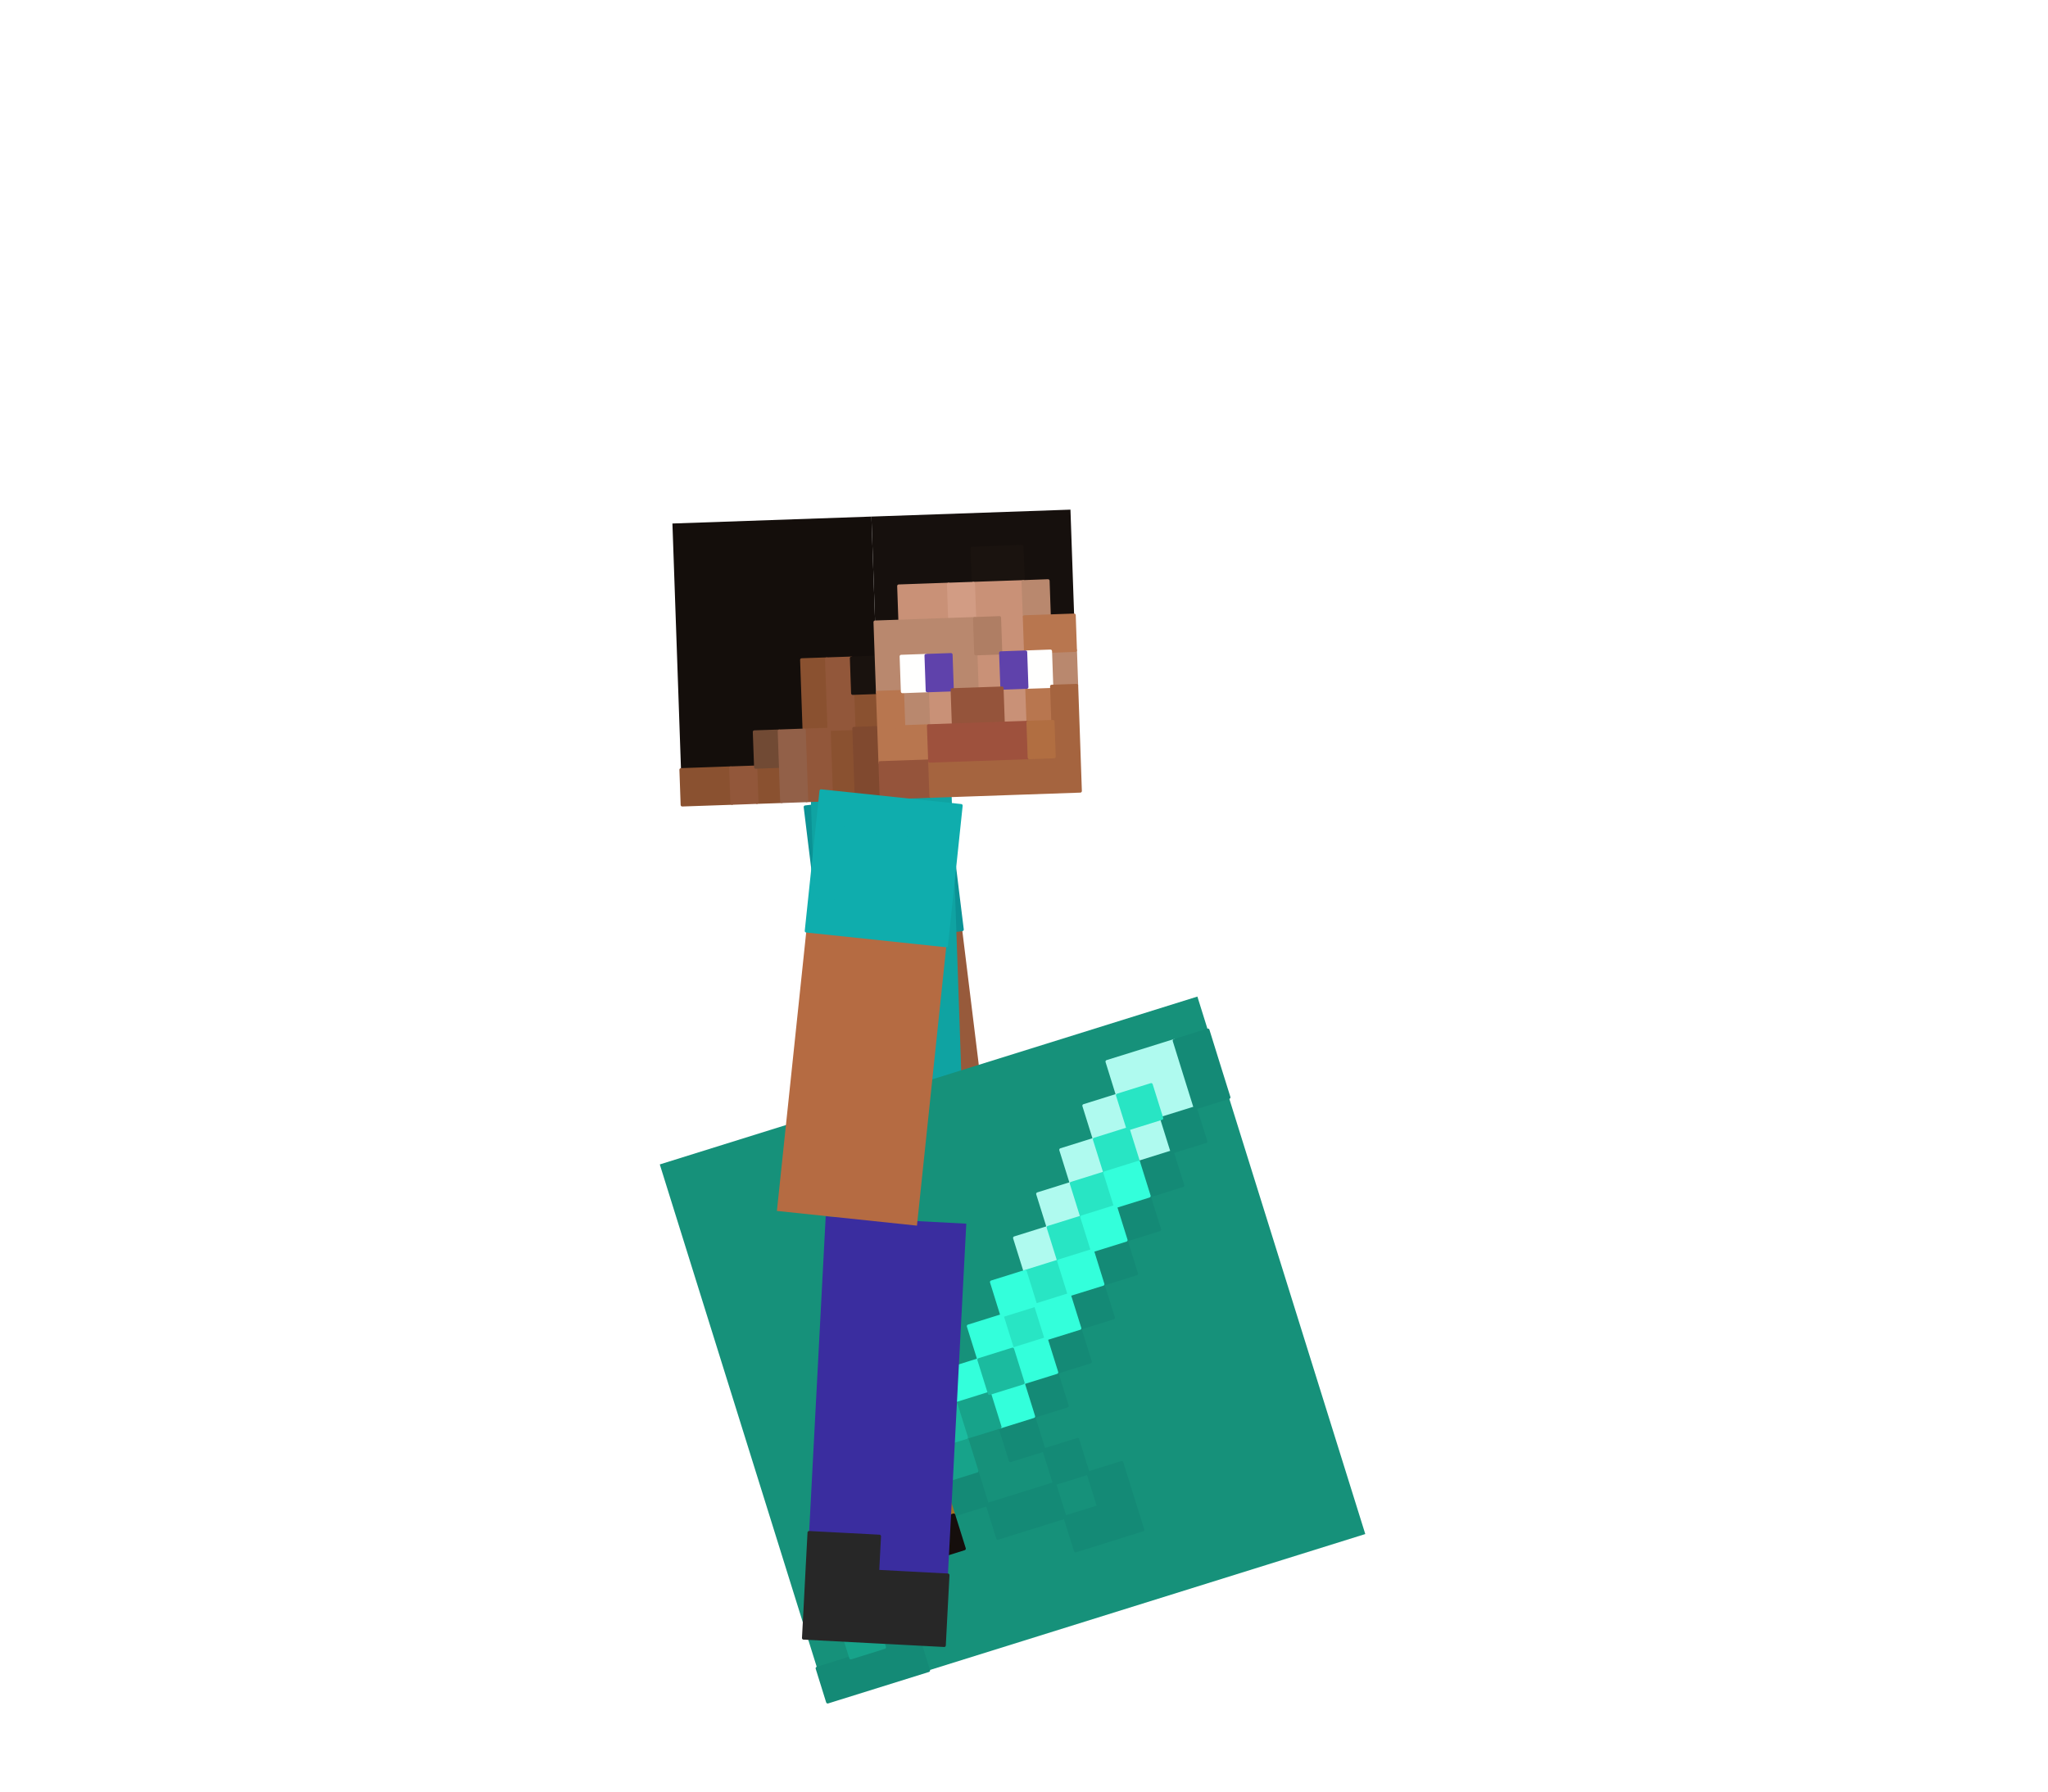
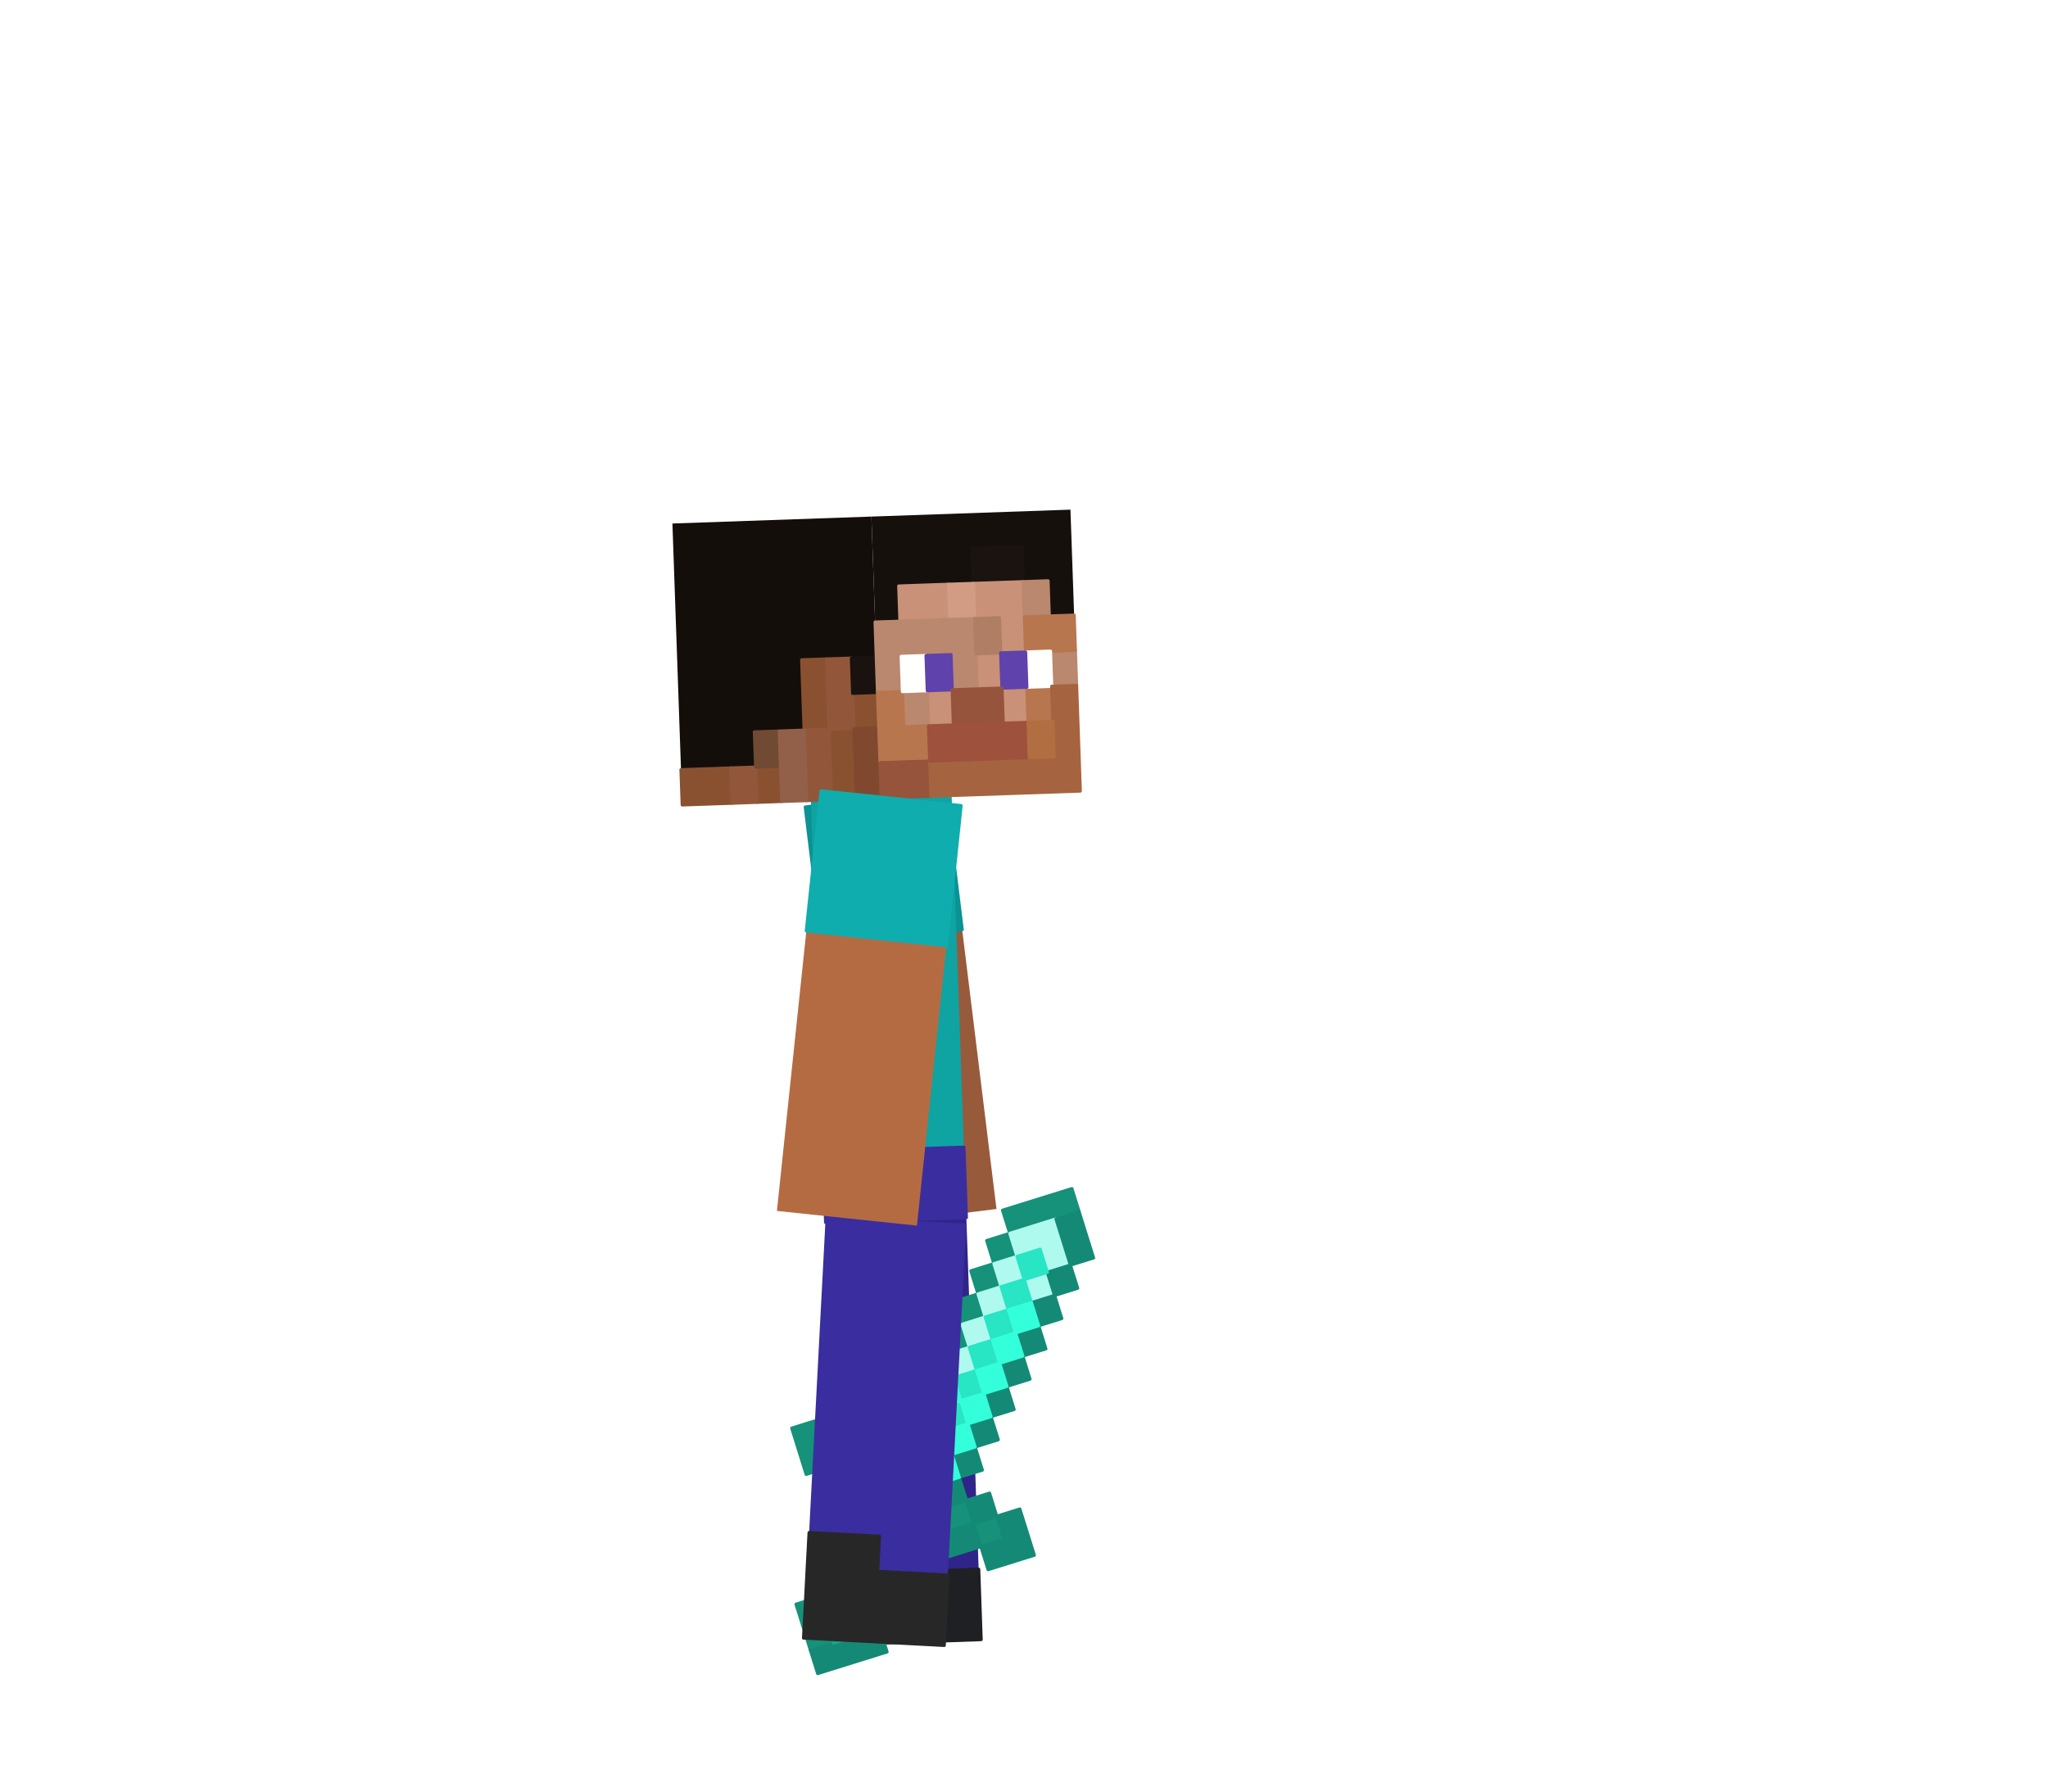
<svg xmlns="http://www.w3.org/2000/svg" viewBox="0 0 384 336" width="384" height="336" role="img" aria-labelledby="swing-8-title">
  <g id="steve">
    <g id="arm-left" aria-label="Left arm">
      <g class="face" data-face="nx">
        <path fill="#975a3b" d="M150.99 151.35L177.19 148.13L186.84 226.74L160.64 229.96Z" />
        <path fill="#0b9295" stroke="#0b9295" stroke-width=".6" stroke-linejoin="round" d="M150.99 151.35L177.19 148.13L177.99 154.68L151.79 157.9ZM151.79 157.9L177.99 154.68L178.8 161.23L152.6 164.45ZM152.6 164.45L178.8 161.23L179.6 167.78L153.4 171ZM153.4 171L179.6 167.78L180.41 174.33L154.2 177.55Z" />
      </g>
    </g>
    <g id="leg-left" aria-label="Left leg">
      <g class="face" data-face="nx">
        <path fill="#2f2589" d="M154.81 229.26L181.19 228.34L183.96 307.49L157.57 308.41Z" />
        <path fill="#1f2023" stroke="#1f2023" stroke-width=".6" stroke-linejoin="round" d="M156.88 288.62L170.07 288.16L170.3 294.76L157.11 295.22ZM157.11 295.22L183.5 294.3L183.73 300.9L157.34 301.82ZM157.34 301.82L183.73 300.9L183.96 307.49L157.57 308.41Z" />
+       </g>
+     </g>
+     <g id="held-sword" aria-label="Diamond sword">
+       <g class="face" data-face="nx">
+         <path fill="#16917a" stroke="#16917a" stroke-width=".6" stroke-linejoin="round" d="M187.98 226.97L200.98 222.92L202.33 227.25L189.34 231.31ZM185.01 232.66L189.34 231.31L190.69 235.64L186.36 236.99ZM182.03 238.34L186.36 236.99L187.71 241.32L183.38 242.67ZM179.05 244.03L183.38 242.67L184.73 247L180.4 248.36ZM176.07 249.71L180.4 248.36L181.75 252.69L177.42 254.04ZM173.09 255.39L177.42 254.04L178.78 258.37L174.44 259.72ZM148.46 267.84L157.12 265.14L158.47 269.47L149.81 272.17ZM170.11 261.08L174.44 259.72L175.8 264.06L171.47 265.41ZM149.81 272.17L154.14 270.82L155.49 275.15L151.16 276.5ZM158.47 269.47L162.8 268.11L164.16 272.45L159.83 273.8ZM167.14 266.76L171.47 265.41L172.82 269.74L168.49 271.09ZM155.49 275.15L159.83 273.8L161.18 278.13L156.85 279.48ZM156.85 279.48L161.18 278.13L162.53 282.46L158.2 283.81ZM162.53 282.46L166.86 281.11L168.22 285.44L163.88 286.79ZM171.19 279.75L175.52 278.4L176.88 282.73L172.55 284.09ZM172.55 284.09L181.21 281.38L182.56 285.71L173.9 288.42ZM182.56 285.71L186.89 284.36L188.25 288.69L183.91 290.04ZM149.26 300.86L157.93 298.16L159.28 302.49L150.62 305.2ZM150.62 305.2L154.95 303.84L156.3 308.17L151.97 309.53Z" />
+         <path fill="#affaef" stroke="#affaef" stroke-width=".6" stroke-linejoin="round" d="M189.34 231.31L198 228.6L199.35 232.93L190.69 235.64ZM186.36 236.99L190.69 235.64L192.04 239.97L187.71 241.32ZM195.02 234.28L199.35 232.93L200.7 237.26L196.37 238.61ZM183.38 242.67L187.71 241.32L189.06 245.65L184.73 247ZM192.04 239.97L196.37 238.61L197.73 242.95L193.39 244.3ZM180.4 248.36L184.73 247L186.09 251.34L181.75 252.69ZM177.42 254.04L181.75 252.69L183.11 257.02L178.78 258.37Z" />
+         <path fill="#148a76" stroke="#148a76" stroke-width=".6" stroke-linejoin="round" d="M198 228.6L202.33 227.25L203.68 231.58L199.35 232.93ZM199.35 232.93L203.68 231.58L205.04 235.91L200.7 237.26ZM196.37 238.61L200.7 237.26L202.06 241.59L197.73 242.95ZM193.39 244.3L197.73 242.95L199.08 247.28L194.75 248.63ZM190.42 249.98L194.75 248.63L196.1 252.96L191.77 254.31ZM187.44 255.67L191.77 254.31L193.12 258.64L188.79 260ZM184.46 261.35L188.79 260L190.14 264.33L185.81 265.68ZM164.16 272.45L168.49 271.09L169.84 275.42L165.51 276.78ZM181.48 267.03L185.81 265.68L187.17 270.01L182.83 271.37ZM178.5 272.72L182.83 271.37L184.19 275.7L179.86 277.05ZM175.52 278.4L179.86 277.05L181.21 281.38L176.88 282.73ZM168.22 285.44L172.55 284.09L173.9 288.42L169.57 289.77ZM181.21 281.38L185.54 280.03L186.89 284.36L182.56 285.71ZM173.9 288.42L182.56 285.71L183.91 290.04L175.25 292.75ZM186.89 284.36L191.22 283.01L192.58 287.34L188.25 288.69ZM183.91 290.04L192.58 287.34L193.93 291.67L185.27 294.37ZM159.28 302.49L163.61 301.14L164.96 305.47L160.63 306.82ZM151.97 309.53L164.96 305.47L166.32 309.8L153.32 313.86Z" />
+         <path fill="#28e5c4" stroke="#28e5c4" stroke-width=".6" stroke-linejoin="round" d="M190.69 235.64L195.02 234.28L196.37 238.61L192.04 239.97ZM187.71 241.32L192.04 239.97L193.39 244.3L189.06 245.65ZM184.73 247L189.06 245.65L190.42 249.98L186.09 251.34ZM181.75 252.69L186.09 251.34L187.44 255.67L183.11 257.02ZM178.78 258.37L183.11 257.02L184.46 261.35L180.13 262.7ZM175.8 264.06L180.13 262.7L181.48 267.03L177.15 268.39Z" />
+         <path fill="#33ffdb" stroke="#33ffdb" stroke-width=".6" stroke-linejoin="round" d="M189.06 245.65L193.39 244.3L194.75 248.63L190.42 249.98ZM186.09 251.34L190.42 249.98L191.77 254.31L187.44 255.67ZM174.44 259.72L178.78 258.37L180.13 262.7L175.8 264.06ZM183.11 257.02L187.44 255.67L188.79 260L184.46 261.35ZM171.47 265.41L175.8 264.06L177.15 268.39L172.82 269.74ZM180.13 262.7L184.46 261.35L185.81 265.68L181.48 267.03ZM168.49 271.09L172.82 269.74L174.17 274.07L169.84 275.42ZM177.15 268.39L181.48 267.03L182.83 271.37L178.5 272.72ZM174.17 274.07L178.5 272.72L179.86 277.05L175.52 278.4Z" />
+         <path fill="#17a38a" stroke="#17a38a" stroke-width=".6" stroke-linejoin="round" d="M154.14 270.82L158.47 269.47L159.83 273.8L155.49 275.15ZM169.84 275.42L174.17 274.07L175.52 278.4L171.19 279.75ZM166.86 281.11L171.19 279.75L172.55 284.09L168.22 285.44ZM154.95 303.84L159.28 302.49L160.63 306.82L156.3 308.17Z" />
+         <path fill="#1bbb9f" stroke="#1bbb9f" stroke-width=".6" stroke-linejoin="round" d="M159.83 273.8L164.16 272.45L165.51 276.78L161.18 278.13ZM172.82 269.74L177.15 268.39L178.5 272.72L174.17 274.07ZM161.18 278.13L169.84 275.42L171.19 279.75L162.53 282.46Z" />
+         <path fill="#8e661f" stroke="#8e661f" stroke-width=".6" stroke-linejoin="round" d="M159.55 288.14L163.88 286.79L165.24 291.12L160.91 292.48ZM156.57 293.83L160.91 292.48L162.26 296.81L157.93 298.16Z" />
+         <path fill="#9f7323" stroke="#9f7323" stroke-width=".6" stroke-linejoin="round" d="M163.88 286.79L168.22 285.44L169.57 289.77L165.24 291.12ZM157.93 298.16L162.26 296.81L163.61 301.14L159.28 302.49Z" />
+         <path fill="#b58426" stroke="#b58426" stroke-width=".6" stroke-linejoin="round" d="M160.91 292.48L165.24 291.12L166.59 295.45L162.26 296.81Z" />
+         <path fill="#150e0c" stroke="#150e0c" stroke-width=".6" stroke-linejoin="round" d="M165.24 291.12L169.57 289.77L170.92 294.1L166.59 295.45ZM162.26 296.81L166.59 295.45L167.94 299.79L163.61 301.14Z" />
      </g>
    </g>
    <g id="torso" aria-label="Torso">
      <g class="face" data-face="nx">
        <path fill="#0fa3a2" d="M152.04 150.11L178.43 149.19L181.19 228.34L154.81 229.26Z" />
        <path fill="#3a2d9f" stroke="#3a2d9f" stroke-width=".6" stroke-linejoin="round" d="M154.35 216.07L180.73 215.15L180.96 221.74L154.58 222.66ZM154.58 222.66L180.96 221.74L181.19 228.34L154.81 229.26Z" />
      </g>
    </g>
    <g id="head" aria-label="Head">
      <g class="face" data-face="nx">
        <path fill="#140e0b" d="M126.08 98.18L163.39 96.88L165.24 149.65L127.92 150.95Z" />
        <path fill="#8a5130" stroke="#8a5130" stroke-width=".6" stroke-linejoin="round" d="M150.32 123.75L154.99 123.59L155.22 130.19L150.55 130.35ZM150.55 130.35L155.22 130.19L155.45 136.78L150.78 136.94ZM159.88 130.02L164.54 129.86L164.78 136.46L160.11 136.62ZM155.45 136.78L160.11 136.62L160.34 143.22L155.68 143.38ZM127.69 144.36L137.02 144.03L137.25 150.63L127.92 150.95ZM141.69 143.87L146.35 143.7L146.58 150.3L141.92 150.46ZM155.68 143.38L160.34 143.22L160.57 149.81L155.91 149.97Z" />
        <path fill="#92573a" stroke="#92573a" stroke-width=".6" stroke-linejoin="round" d="M154.99 123.59L159.65 123.43L159.88 130.02L155.22 130.19ZM155.22 130.19L159.88 130.02L160.11 136.62L155.45 136.78ZM150.78 136.94L155.45 136.78L155.68 143.38L151.01 143.54ZM137.02 144.03L141.69 143.87L141.92 150.46L137.25 150.63ZM151.01 143.54L155.68 143.38L155.91 149.97L151.24 150.14Z" />
        <path fill="#19120e" stroke="#19120e" stroke-width=".6" stroke-linejoin="round" d="M159.65 123.43L164.31 123.26L164.54 129.86L159.88 130.02Z" />
        <path fill="#714a34" stroke="#714a34" stroke-width=".6" stroke-linejoin="round" d="M141.45 137.27L146.12 137.11L146.35 143.7L141.69 143.87Z" />
        <path fill="#926048" stroke="#926048" stroke-width=".6" stroke-linejoin="round" d="M146.12 137.11L150.78 136.94L151.01 143.54L146.35 143.7ZM146.35 143.7L151.01 143.54L151.24 150.14L146.58 150.3Z" />
        <path fill="#80492f" stroke="#80492f" stroke-width=".6" stroke-linejoin="round" d="M160.11 136.62L164.78 136.46L165.01 143.05L160.34 143.22ZM160.34 143.22L165.01 143.05L165.24 149.65L160.57 149.81Z" />
      </g>
      <g class="face" data-face="front">
        <path fill="#16100d" d="M163.39 96.88L200.71 95.58L202.55 148.35L165.24 149.65Z" />
        <path fill="#1a130f" stroke="#1a130f" stroke-width=".6" stroke-linejoin="round" d="M182.28 102.82L191.61 102.5L191.84 109.1L182.51 109.42Z" />
        <path fill="#c99177" stroke="#c99177" stroke-width=".6" stroke-linejoin="round" d="M168.52 109.91L177.85 109.58L178.08 116.18L168.75 116.51ZM182.51 109.42L191.84 109.1L192.07 115.69L182.74 116.02ZM187.4 115.85L192.07 115.69L192.3 122.29L187.63 122.45ZM182.97 122.61L187.63 122.45L187.87 129.05L183.2 129.21ZM173.87 129.53L178.54 129.37L178.77 135.97L174.1 136.13ZM187.87 129.05L192.53 128.88L192.76 135.48L188.1 135.64Z" />
        <path fill="#d29c84" stroke="#d29c84" stroke-width=".6" stroke-linejoin="round" d="M177.85 109.58L182.51 109.42L182.74 116.02L178.08 116.18Z" />
        <path fill="#b9886e" stroke="#b9886e" stroke-width=".6" stroke-linejoin="round" d="M191.84 109.1L196.5 108.93L196.73 115.53L192.07 115.69ZM164.08 116.67L182.74 116.02L182.97 122.61L164.31 123.26ZM164.31 123.26L168.98 123.1L169.21 129.7L164.54 129.86ZM178.31 122.78L182.97 122.61L183.2 129.21L178.54 129.37ZM196.96 122.12L201.63 121.96L201.86 128.56L197.19 128.72ZM169.21 129.7L173.87 129.53L174.1 136.13L169.44 136.29Z" />
        <path fill="#af7e64" stroke="#af7e64" stroke-width=".6" stroke-linejoin="round" d="M182.74 116.02L187.4 115.85L187.63 122.45L182.97 122.61Z" />
        <path fill="#b8764f" stroke="#b8764f" stroke-width=".6" stroke-linejoin="round" d="M192.07 115.69L201.4 115.37L201.63 121.96L192.3 122.29ZM164.54 129.86L169.21 129.7L169.44 136.29L164.78 136.46ZM192.53 128.88L197.19 128.72L197.42 135.32L192.76 135.48ZM164.78 136.46L174.1 136.13L174.33 142.73L165.01 143.05Z" />
        <path fill="#fffffe" stroke="#fffffe" stroke-width=".6" stroke-linejoin="round" d="M168.98 123.1L173.64 122.94L173.87 129.53L169.21 129.7ZM192.3 122.29L196.96 122.12L197.19 128.72L192.53 128.88Z" />
        <path fill="#5f42ab" stroke="#5f42ab" stroke-width=".6" stroke-linejoin="round" d="M173.64 122.94L178.31 122.78L178.54 129.37L173.87 129.53ZM187.63 122.45L192.3 122.29L192.53 128.88L187.87 129.05Z" />
        <path fill="#95543b" stroke="#95543b" stroke-width=".6" stroke-linejoin="round" d="M178.54 129.37L187.87 129.05L188.1 135.64L178.77 135.97ZM165.01 143.05L174.33 142.73L174.56 149.32L165.24 149.65Z" />
        <path fill="#a5643f" stroke="#a5643f" stroke-width=".6" stroke-linejoin="round" d="M197.19 128.72L201.86 128.56L202.09 135.15L197.42 135.32ZM197.42 135.32L202.09 135.15L202.32 141.75L197.65 141.91ZM174.33 142.73L202.32 141.75L202.55 148.35L174.56 149.32Z" />
        <path fill="#9e513d" stroke="#9e513d" stroke-width=".6" stroke-linejoin="round" d="M174.1 136.13L192.76 135.48L192.99 142.08L174.33 142.73Z" />
        <path fill="#b16e41" stroke="#b16e41" stroke-width=".6" stroke-linejoin="round" d="M192.76 135.48L197.42 135.32L197.65 141.91L192.99 142.08Z" />
      </g>
    </g>
-     <g id="held-sword" aria-label="Diamond sword">
-       <g class="face" data-face="nx">
-         <path fill="#16917a" d="M123.71 218.38L224.51 186.9L255.99 287.7L155.19 319.18Z" />
-         <path fill="#affaef" stroke="#affaef" stroke-width=".6" stroke-linejoin="round" d="M207.58 199.1L220.18 195.17L222.14 201.47L209.54 205.4ZM203.24 207.37L209.54 205.4L211.51 211.7L205.21 213.67ZM215.84 203.43L222.14 201.47L224.11 207.77L217.81 209.73ZM198.91 215.64L205.21 213.67L207.18 219.97L200.88 221.94ZM211.51 211.7L217.81 209.73L219.78 216.03L213.48 218ZM194.58 223.91L200.88 221.94L202.85 228.24L196.55 230.2ZM190.25 232.17L196.55 230.2L198.52 236.5L192.22 238.47Z" />
-         <path fill="#148a76" stroke="#148a76" stroke-width=".6" stroke-linejoin="round" d="M220.18 195.17L226.48 193.2L228.44 199.5L222.14 201.47ZM222.14 201.47L228.44 199.5L230.41 205.8L224.11 207.77ZM217.81 209.73L224.11 207.77L226.08 214.07L219.78 216.03ZM213.48 218L219.78 216.03L221.75 222.33L215.45 224.3ZM209.15 226.27L215.45 224.3L217.42 230.6L211.12 232.57ZM204.82 234.54L211.12 232.57L213.08 238.87L206.78 240.84ZM200.48 242.8L206.78 240.84L208.75 247.14L202.45 249.1ZM170.95 258.94L177.25 256.98L179.22 263.28L172.92 265.24ZM196.15 251.07L202.45 249.1L204.42 255.4L198.12 257.37ZM191.82 259.34L198.12 257.37L200.09 263.67L193.79 265.64ZM187.49 267.61L193.79 265.64L195.75 271.94L189.45 273.91ZM176.85 277.84L183.15 275.87L185.12 282.17L178.82 284.14ZM195.75 271.94L202.05 269.97L204.02 276.27L197.72 278.24ZM185.12 282.17L197.72 278.24L199.69 284.54L187.09 288.47ZM204.02 276.27L210.32 274.3L212.29 280.6L205.99 282.57ZM199.69 284.54L212.29 280.6L214.26 286.9L201.66 290.84ZM163.86 302.65L170.16 300.68L172.13 306.98L165.83 308.94ZM153.23 312.88L172.13 306.98L174.09 313.28L155.19 319.18Z" />
-         <path fill="#28e5c4" stroke="#28e5c4" stroke-width=".6" stroke-linejoin="round" d="M209.54 205.4L215.84 203.43L217.81 209.73L211.51 211.7ZM205.21 213.67L211.51 211.7L213.48 218L207.18 219.97ZM200.88 221.94L207.18 219.97L209.15 226.27L202.85 228.24ZM196.55 230.2L202.85 228.24L204.82 234.54L198.52 236.5ZM192.22 238.47L198.52 236.5L200.48 242.8L194.18 244.77ZM187.88 246.74L194.18 244.77L196.15 251.07L189.85 253.04Z" />
-         <path fill="#33ffdb" stroke="#33ffdb" stroke-width=".6" stroke-linejoin="round" d="M207.18 219.97L213.48 218L215.45 224.3L209.15 226.27ZM202.85 228.24L209.15 226.27L211.12 232.57L204.82 234.54ZM185.92 240.44L192.22 238.47L194.18 244.77L187.88 246.74ZM198.52 236.5L204.82 234.54L206.78 240.84L200.48 242.8ZM181.58 248.71L187.88 246.74L189.85 253.04L183.55 255.01ZM194.18 244.77L200.48 242.8L202.45 249.1L196.15 251.07ZM177.25 256.98L183.55 255.01L185.52 261.31L179.22 263.28ZM189.85 253.04L196.15 251.07L198.12 257.37L191.82 259.34ZM185.52 261.31L191.82 259.34L193.79 265.64L187.49 267.61Z" />
-         <path fill="#17a38a" stroke="#17a38a" stroke-width=".6" stroke-linejoin="round" d="M156.38 256.58L162.68 254.61L164.65 260.91L158.35 262.88ZM179.22 263.28L185.52 261.31L187.49 267.61L181.19 269.57ZM174.89 271.54L181.19 269.57L183.15 275.87L176.85 277.84ZM157.56 304.61L163.86 302.65L165.83 308.94L159.53 310.91Z" />
-         <path fill="#1bbb9f" stroke="#1bbb9f" stroke-width=".6" stroke-linejoin="round" d="M164.65 260.91L170.95 258.94L172.92 265.24L166.62 267.21ZM183.55 255.01L189.85 253.04L191.82 259.34L185.52 261.31ZM166.62 267.21L179.22 263.28L181.19 269.57L168.59 273.51Z" />
-         <path fill="#8e661f" stroke="#8e661f" stroke-width=".6" stroke-linejoin="round" d="M164.25 281.78L170.55 279.81L172.52 286.11L166.22 288.08ZM159.92 290.05L166.22 288.08L168.19 294.38L161.89 296.35Z" />
-         <path fill="#9f7323" stroke="#9f7323" stroke-width=".6" stroke-linejoin="round" d="M170.55 279.81L176.85 277.84L178.82 284.14L172.52 286.11ZM161.89 296.35L168.19 294.38L170.16 300.68L163.86 302.65Z" />
-         <path fill="#b58426" stroke="#b58426" stroke-width=".6" stroke-linejoin="round" d="M166.22 288.08L172.52 286.11L174.49 292.41L168.19 294.38Z" />
-         <path fill="#150e0c" stroke="#150e0c" stroke-width=".6" stroke-linejoin="round" d="M172.52 286.11L178.82 284.14L180.79 290.44L174.49 292.41ZM168.19 294.38L174.49 292.41L176.46 298.71L170.16 300.68Z" />
-       </g>
-     </g>
    <g id="leg-right" aria-label="Right leg">
      <g class="face" data-face="nx">
        <path fill="#3a2d9f" d="M154.82 228.11L181.18 229.49L177.04 308.58L150.67 307.2Z" />
        <path fill="#272727" stroke="#272727" stroke-width=".6" stroke-linejoin="round" d="M151.71 287.43L164.89 288.12L164.55 294.71L151.36 294.02ZM151.36 294.02L177.73 295.4L177.38 301.99L151.02 300.61ZM151.02 300.61L177.38 301.99L177.04 308.58L150.67 307.2Z" />
      </g>
    </g>
    <g id="arm-right" aria-label="Right arm">
      <g class="face" data-face="nx">
        <path fill="#b56b42" d="M153.95 148.33L180.2 151.09L171.93 229.86L145.67 227.1Z" />
        <path fill="#0fadad" stroke="#0fadad" stroke-width=".6" stroke-linejoin="round" d="M153.95 148.33L180.2 151.09L179.51 157.66L153.26 154.9ZM153.26 154.9L179.51 157.66L178.82 164.22L152.57 161.46ZM152.57 161.46L178.82 164.22L178.13 170.78L151.88 168.02ZM151.88 168.02L178.13 170.78L177.44 177.35L151.19 174.59Z" />
      </g>
    </g>
  </g>
</svg>
